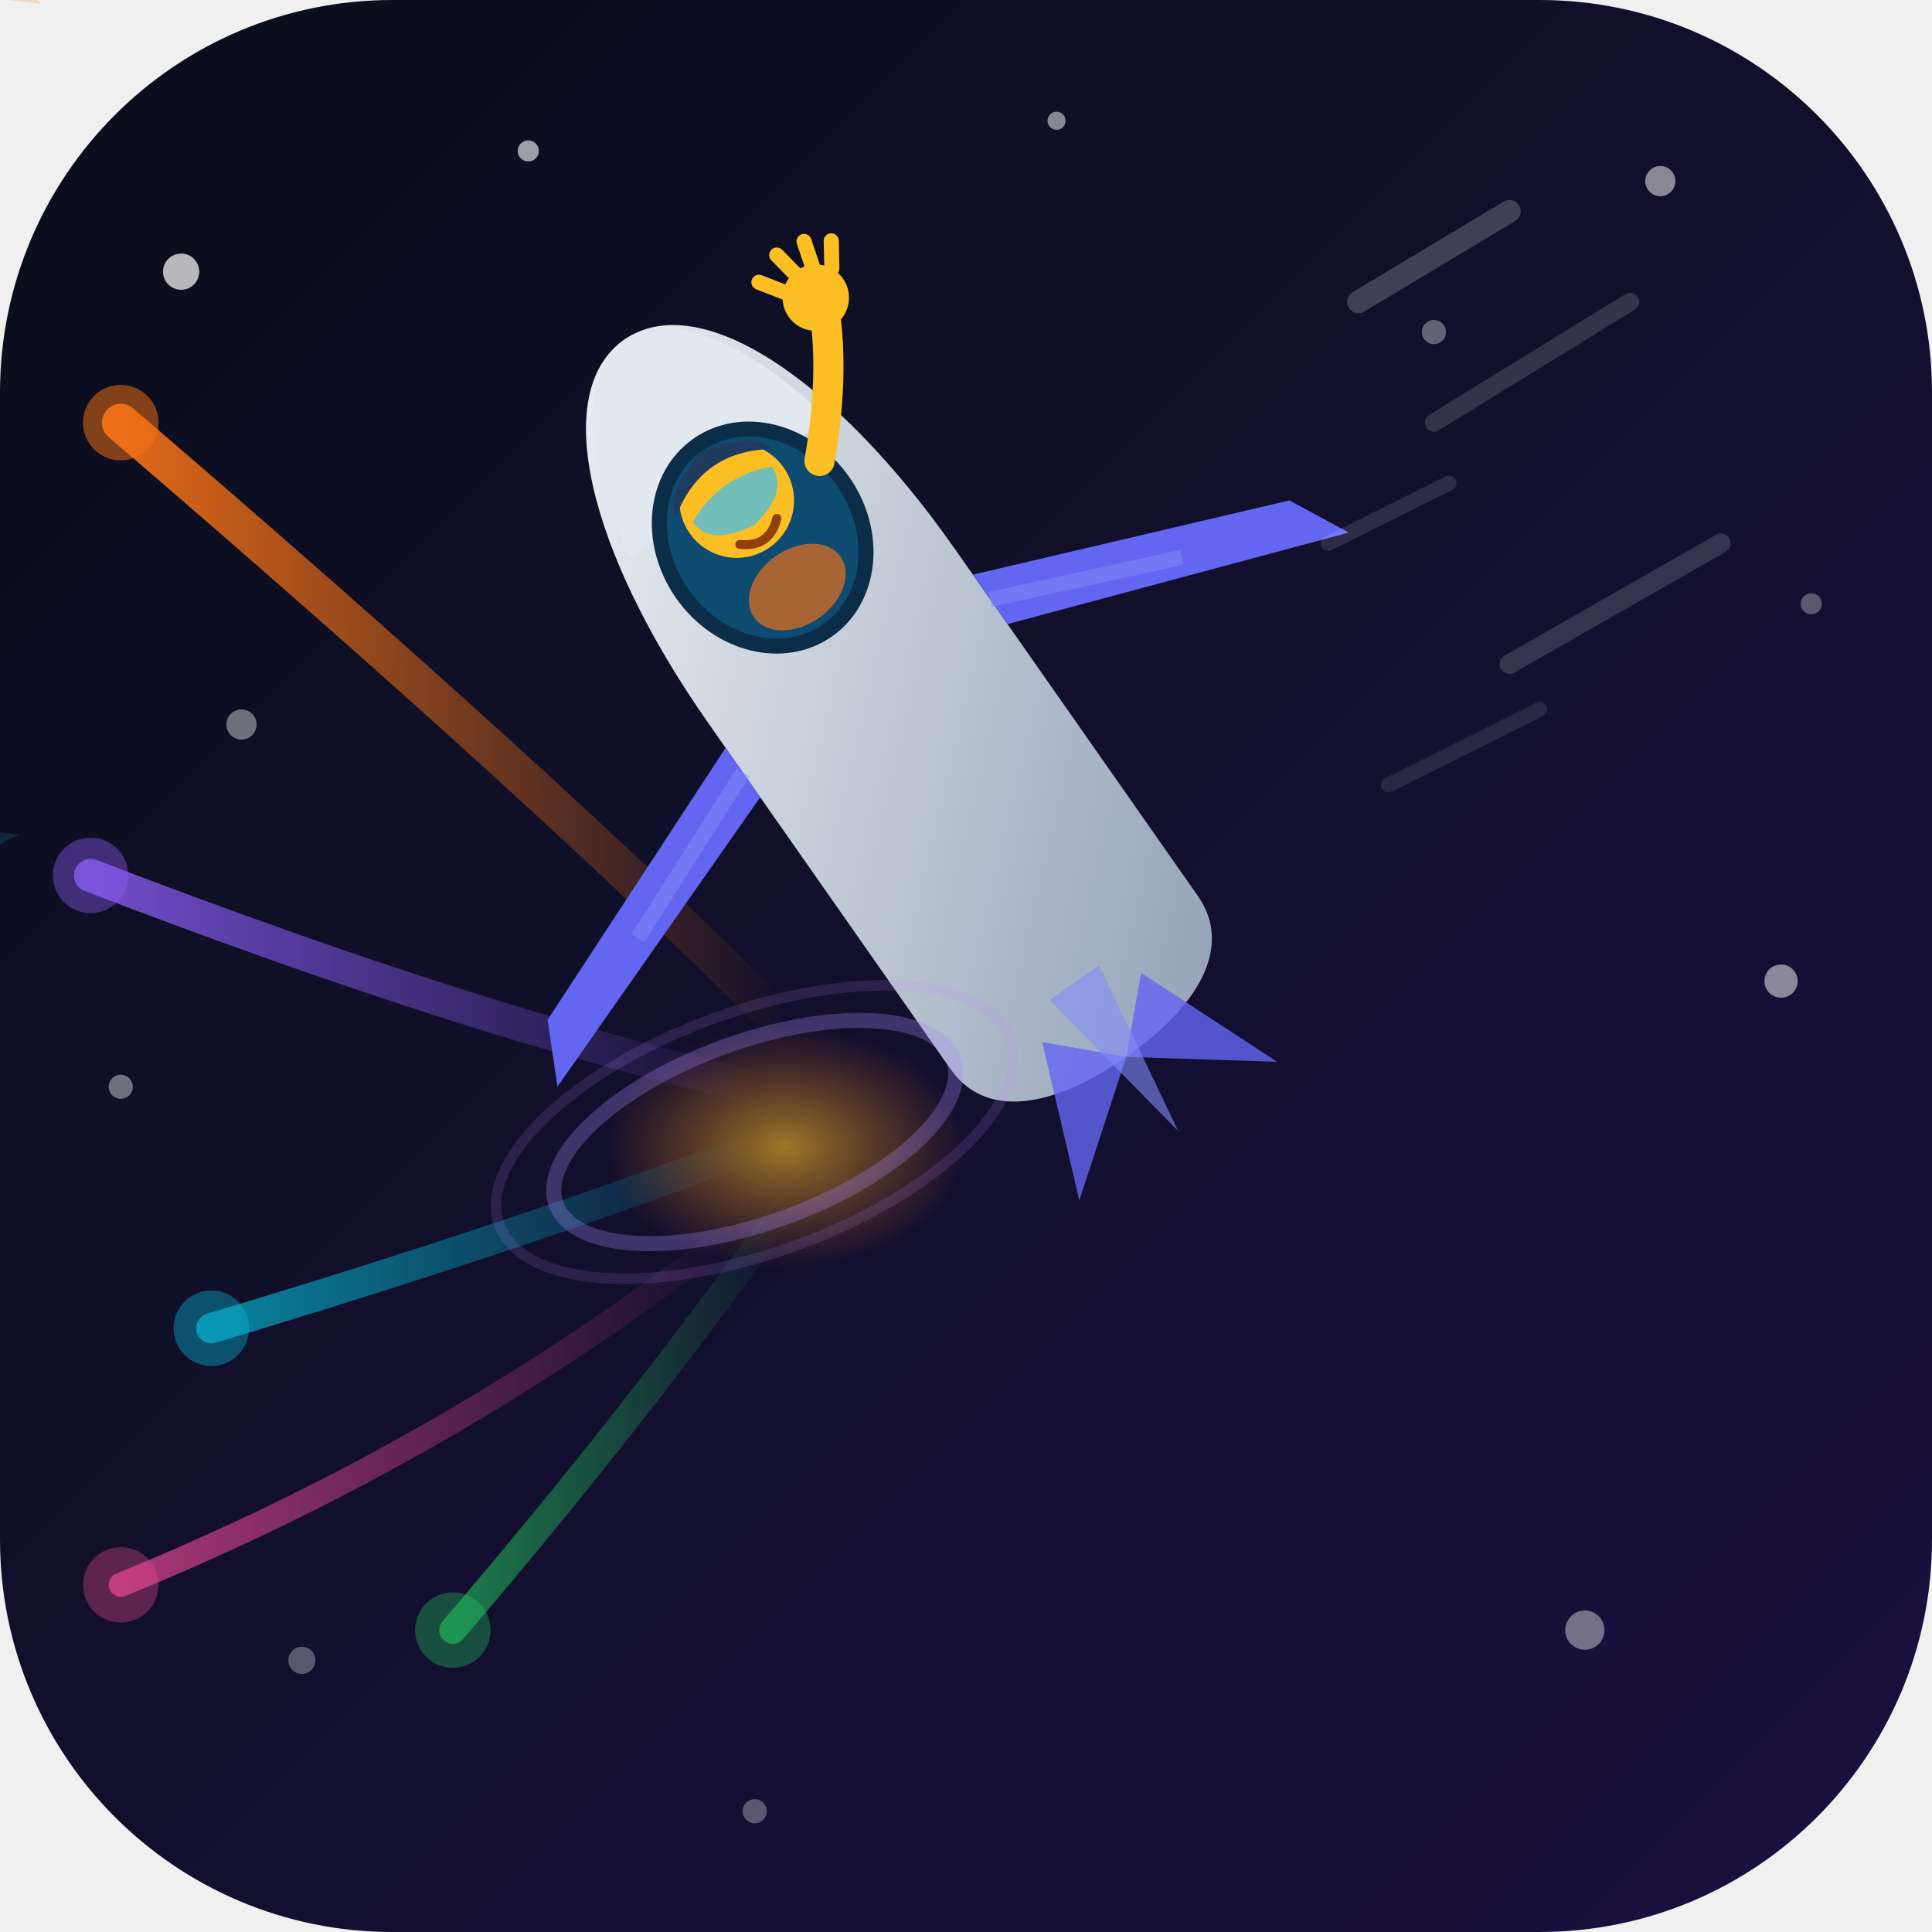
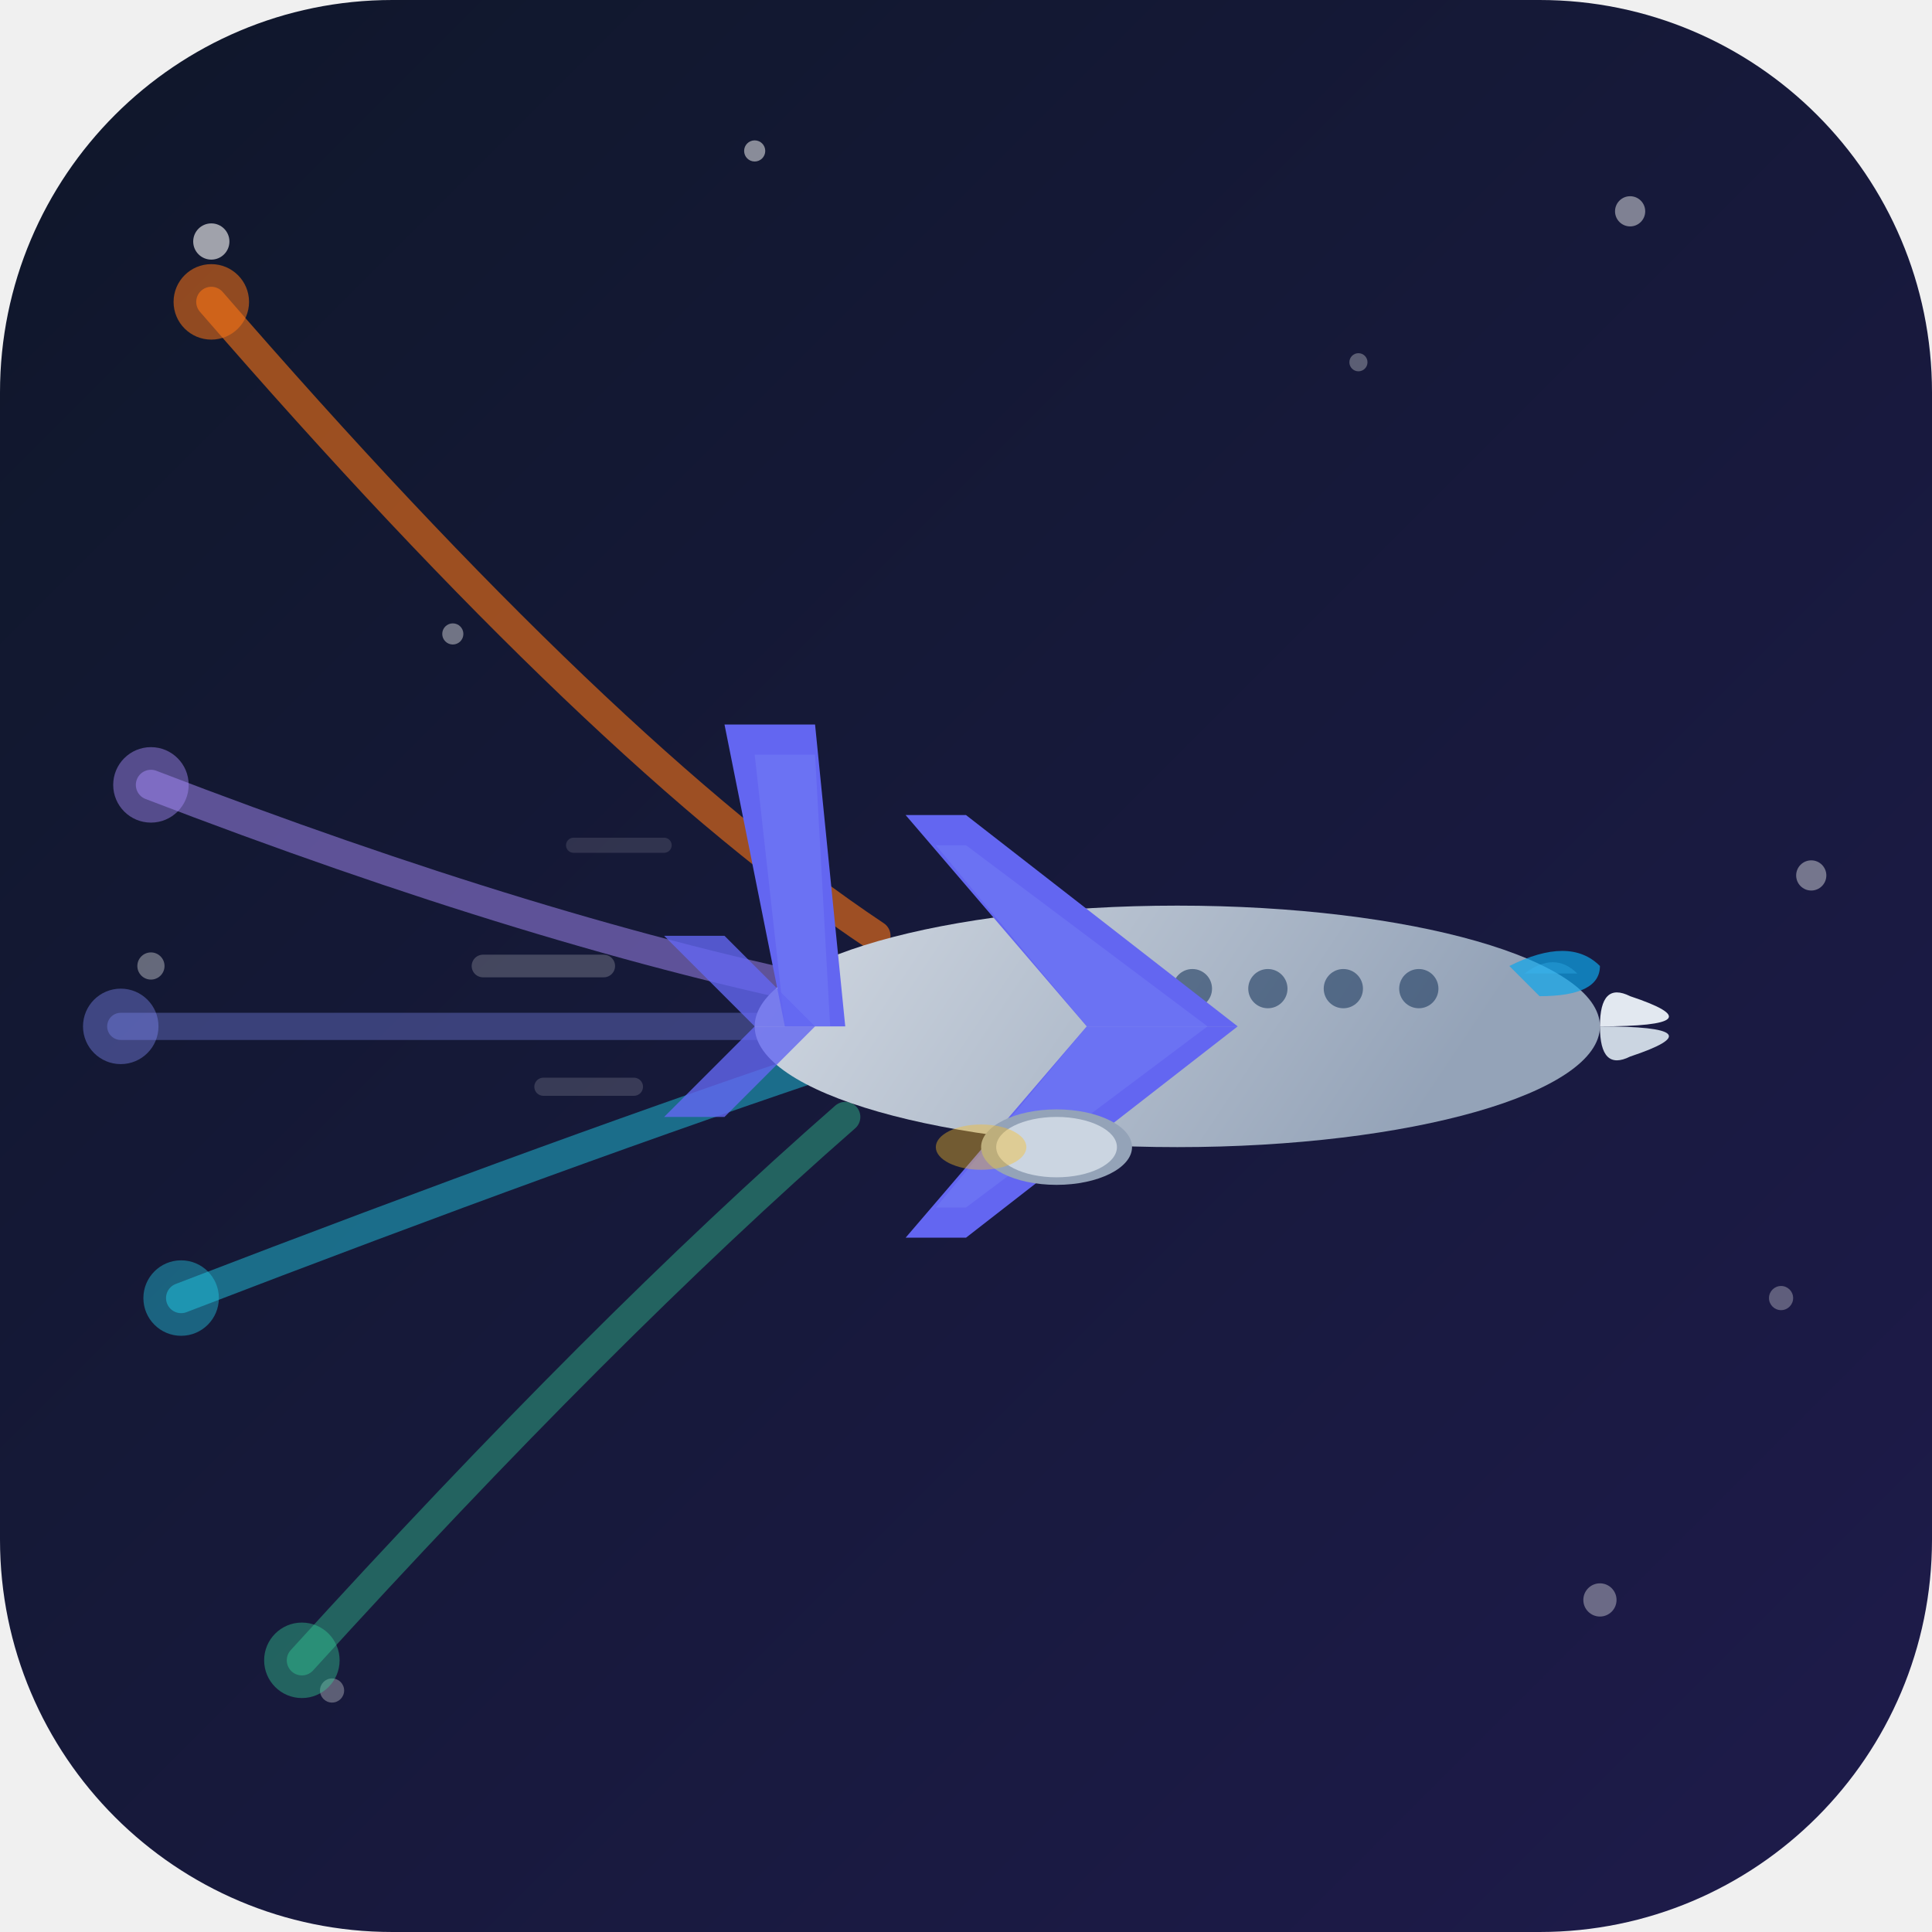
<svg xmlns="http://www.w3.org/2000/svg" viewBox="0 0 128 128" fill="none">
  <defs>
    <linearGradient id="bg" x1="0" y1="0" x2="128" y2="128" gradientUnits="userSpaceOnUse">
-       <stop offset="0%" stop-color="#0a0e1a" />
-       <stop offset="100%" stop-color="#1a1040" />
+       <stop offset="0%" stop-color="#0f172a" />
+       <stop offset="100%" stop-color="#1e1b4b" />
    </linearGradient>
-     <linearGradient id="plane-body" x1="40" y1="30" x2="80" y2="75" gradientUnits="userSpaceOnUse">
+     <linearGradient id="body" x1="30" y1="40" x2="90" y2="80" gradientUnits="userSpaceOnUse">
      <stop offset="0%" stop-color="#f8fafc" />
      <stop offset="100%" stop-color="#94a3b8" />
    </linearGradient>
-     <linearGradient id="trail1" x1="0%" y1="0%" x2="100%" y2="0%">
-       <stop offset="0%" stop-color="#f97316" stop-opacity="0.9" />
-       <stop offset="100%" stop-color="#f97316" stop-opacity="0" />
-     </linearGradient>
-     <linearGradient id="trail2" x1="0%" y1="0%" x2="100%" y2="0%">
-       <stop offset="0%" stop-color="#8b5cf6" stop-opacity="0.8" />
-       <stop offset="100%" stop-color="#8b5cf6" stop-opacity="0" />
-     </linearGradient>
-     <linearGradient id="trail3" x1="0%" y1="0%" x2="100%" y2="0%">
-       <stop offset="0%" stop-color="#06b6d4" stop-opacity="0.7" />
-       <stop offset="100%" stop-color="#06b6d4" stop-opacity="0" />
-     </linearGradient>
-     <linearGradient id="trail4" x1="0%" y1="0%" x2="100%" y2="0%">
-       <stop offset="0%" stop-color="#22c55e" stop-opacity="0.6" />
-       <stop offset="100%" stop-color="#22c55e" stop-opacity="0" />
-     </linearGradient>
-     <linearGradient id="trail5" x1="0%" y1="0%" x2="100%" y2="0%">
-       <stop offset="0%" stop-color="#ec4899" stop-opacity="0.7" />
-       <stop offset="100%" stop-color="#ec4899" stop-opacity="0" />
-     </linearGradient>
-     <radialGradient id="glow" cx="50%" cy="50%" r="50%">
-       <stop offset="0%" stop-color="#fbbf24" stop-opacity="0.6" />
-       <stop offset="100%" stop-color="#f97316" stop-opacity="0" />
-     </radialGradient>
  </defs>
  <rect width="128" height="128" rx="26" fill="url(#bg)" />
-   <circle cx="12" cy="18" r="1.2" fill="#fff" opacity=".7" />
-   <circle cx="110" cy="12" r="1" fill="#fff" opacity=".5" />
-   <circle cx="8" cy="72" r="0.8" fill="#fff" opacity=".4" />
-   <circle cx="118" cy="65" r="1.1" fill="#fff" opacity=".5" />
-   <circle cx="20" cy="110" r="0.9" fill="#fff" opacity=".3" />
-   <circle cx="105" cy="108" r="1.3" fill="#fff" opacity=".4" />
-   <circle cx="35" cy="10" r="0.7" fill="#fff" opacity=".6" />
-   <circle cx="95" cy="22" r="0.8" fill="#fff" opacity=".35" />
-   <circle cx="16" cy="48" r="1" fill="#fff" opacity=".4" />
-   <circle cx="120" cy="40" r="0.7" fill="#fff" opacity=".3" />
-   <circle cx="70" cy="8" r="0.6" fill="#fff" opacity=".5" />
-   <circle cx="50" cy="120" r="0.8" fill="#fff" opacity=".3" />
-   <circle cx="8" cy="28" r="2.5" fill="#f97316" opacity=".5" />
-   <circle cx="6" cy="58" r="2.5" fill="#8b5cf6" opacity=".4" />
-   <circle cx="14" cy="88" r="2.5" fill="#06b6d4" opacity=".4" />
-   <circle cx="30" cy="108" r="2.5" fill="#22c55e" opacity=".35" />
-   <circle cx="8" cy="105" r="2.5" fill="#ec4899" opacity=".35" />
-   <path d="M52 68 Q36 52 8 28" stroke="url(#trail1)" stroke-width="2.5" fill="none" stroke-linecap="round" />
-   <path d="M50 72 Q32 68 6 58" stroke="url(#trail2)" stroke-width="2.2" fill="none" stroke-linecap="round" />
-   <path d="M50 76 Q34 82 14 88" stroke="url(#trail3)" stroke-width="2" fill="none" stroke-linecap="round" />
-   <path d="M52 80 Q42 94 30 108" stroke="url(#trail4)" stroke-width="1.8" fill="none" stroke-linecap="round" />
-   <path d="M48 82 Q30 96 8 105" stroke="url(#trail5)" stroke-width="1.6" fill="none" stroke-linecap="round" />
-   <g opacity="0.2" transform="translate(-28,-24) scale(0.35) rotate(-30 64 60)">
-     <path d="M64 30 L54 50 L40 48 L54 60 L48 80 L64 68 L80 80 L74 60 L88 48 L74 50Z" fill="#f97316" />
-   </g>
-   <g opacity="0.15" transform="translate(-32,6) scale(0.3) rotate(-10 64 60)">
-     <path d="M64 30 L54 50 L40 48 L54 60 L48 80 L64 68 L80 80 L74 60 L88 48 L74 50Z" fill="#8b5cf6" />
-   </g>
-   <g opacity="0.15" transform="translate(-24,40) scale(0.28) rotate(15 64 60)">
-     <path d="M64 30 L54 50 L40 48 L54 60 L48 80 L64 68 L80 80 L74 60 L88 48 L74 50Z" fill="#06b6d4" />
-   </g>
-   <ellipse cx="52" cy="76" rx="12" ry="8" fill="url(#glow)" />
-   <g transform="translate(62,52) rotate(-35) translate(-64,-60)">
-     <path d="M64 24 C58 24 54 34 54 48 L54 76 C54 80 58 82 64 82 C70 82 74 80 74 76 L74 48 C74 34 70 24 64 24Z" fill="url(#plane-body)" />
-     <path d="M64 24 C60 24 57 30 56 36 L72 36 C71 30 68 24 64 24Z" fill="#e2e8f0" />
-     <path d="M54 54 L32 62 L34 58 L54 50Z" fill="#6366f1" />
-     <path d="M74 54 L96 62 L94 58 L74 50Z" fill="#6366f1" />
-     <path d="M60 78 L56 88 L64 82Z" fill="#6366f1" opacity=".8" />
-     <path d="M68 78 L72 88 L64 82Z" fill="#6366f1" opacity=".8" />
-     <path d="M62 76 L64 88 L66 76Z" fill="#818cf8" opacity=".6" />
-     <line x1="42" y1="57" x2="54" y2="52" stroke="#818cf8" stroke-width="1" opacity=".5" />
-     <line x1="86" y1="57" x2="74" y2="52" stroke="#818cf8" stroke-width="1" opacity=".5" />
-     <ellipse cx="64" cy="40" rx="7" ry="8" fill="#0c2d48" />
-     <ellipse cx="64" cy="40" rx="6" ry="7" fill="#0ea5e9" opacity=".25" />
-     <circle cx="64" cy="37" r="3.8" fill="#fbbf24" />
-     <path d="M60.2 35.5 Q64 33 67.8 35.5 Q67.8 34 64 33 Q60.2 34 60.2 35.5Z" fill="#1e3a5f" />
-     <path d="M60.8 36.5 Q64 35 67.2 36.5 Q67.2 38.5 64 39 Q60.8 38.5 60.8 36.5Z" fill="#38bdf8" opacity=".7" />
-     <path d="M62.5 39.5 Q64 40.8 65.5 39.5" stroke="#92400e" stroke-width="0.6" fill="none" stroke-linecap="round" />
-     <ellipse cx="64" cy="44" rx="3.5" ry="2.5" fill="#f97316" opacity=".65" />
-   </g>
-   <g transform="translate(62,52) rotate(-35) translate(-64,-60)">
-     <path d="M70 38 Q74 34 76 30" stroke="#fbbf24" stroke-width="2" fill="none" stroke-linecap="round" />
-     <circle cx="76" cy="29" r="2.2" fill="#fbbf24" />
-     <line x1="74.5" y1="27.5" x2="73.5" y2="26" stroke="#fbbf24" stroke-width="1" stroke-linecap="round" />
-     <line x1="75.8" y1="27" x2="75.5" y2="25.2" stroke="#fbbf24" stroke-width="1" stroke-linecap="round" />
-     <line x1="77" y1="27.2" x2="77.5" y2="25.5" stroke="#fbbf24" stroke-width="1" stroke-linecap="round" />
-     <line x1="78" y1="28" x2="79" y2="26.5" stroke="#fbbf24" stroke-width="1" stroke-linecap="round" />
-   </g>
-   <line x1="90" y1="20" x2="100" y2="14" stroke="#fff" stroke-width="1.5" stroke-linecap="round" opacity=".2" />
-   <line x1="95" y1="28" x2="108" y2="20" stroke="#fff" stroke-width="1.2" stroke-linecap="round" opacity=".15" />
-   <line x1="88" y1="36" x2="96" y2="32" stroke="#fff" stroke-width="1" stroke-linecap="round" opacity=".12" />
-   <line x1="100" y1="44" x2="114" y2="36" stroke="#fff" stroke-width="1.3" stroke-linecap="round" opacity=".15" />
-   <line x1="92" y1="52" x2="102" y2="47" stroke="#fff" stroke-width="1" stroke-linecap="round" opacity=".1" />
-   <ellipse cx="50" cy="75" rx="14" ry="6" fill="none" stroke="#a78bfa" stroke-width="1" opacity=".3" transform="rotate(-20 50 75)" />
-   <ellipse cx="50" cy="75" rx="18" ry="8" fill="none" stroke="#c084fc" stroke-width="0.7" opacity=".15" transform="rotate(-20 50 75)" />
+   <circle cx="14" cy="16" r="1.2" fill="#fff" opacity=".6" />
+   <circle cx="108" cy="14" r="1" fill="#fff" opacity=".45" />
+   <circle cx="10" cy="64" r="0.9" fill="#fff" opacity=".35" />
+   <circle cx="120" cy="58" r="1" fill="#fff" opacity=".4" />
+   <circle cx="22" cy="112" r="0.8" fill="#fff" opacity=".3" />
+   <circle cx="106" cy="106" r="1.1" fill="#fff" opacity=".35" />
+   <circle cx="50" cy="10" r="0.7" fill="#fff" opacity=".5" />
+   <circle cx="90" cy="24" r="0.6" fill="#fff" opacity=".3" />
+   <circle cx="118" cy="86" r="0.8" fill="#fff" opacity=".3" />
+   <circle cx="30" cy="42" r="0.7" fill="#fff" opacity=".4" />
+   <path d="M58 62 Q40 50 14 20" stroke="#f97316" stroke-width="2" fill="none" stroke-linecap="round" opacity=".6" />
+   <path d="M56 66 Q36 62 10 52" stroke="#a78bfa" stroke-width="2" fill="none" stroke-linecap="round" opacity=".5" />
+   <path d="M56 70 Q38 76 12 86" stroke="#22d3ee" stroke-width="2" fill="none" stroke-linecap="round" opacity=".45" />
+   <path d="M56 74 Q40 88 20 110" stroke="#34d399" stroke-width="2" fill="none" stroke-linecap="round" opacity=".4" />
+   <path d="M58 68 Q34 68 8 68" stroke="#818cf8" stroke-width="1.8" fill="none" stroke-linecap="round" opacity=".35" />
+   <circle cx="14" cy="20" r="2.5" fill="#f97316" opacity=".55" />
+   <circle cx="10" cy="52" r="2.5" fill="#a78bfa" opacity=".45" />
+   <circle cx="8" cy="68" r="2.5" fill="#818cf8" opacity=".4" />
+   <circle cx="12" cy="86" r="2.5" fill="#22d3ee" opacity=".4" />
+   <circle cx="20" cy="110" r="2.5" fill="#34d399" opacity=".4" />
+   <ellipse cx="78" cy="68" rx="28" ry="8" fill="url(#body)" />
+   <path d="M106 68 Q114 68 108 66 Q106 65 106 68Z" fill="#e2e8f0" />
+   <path d="M106 68 Q114 68 108 70 Q106 71 106 68Z" fill="#cbd5e1" />
+   <path d="M100 64 Q104 62 106 64 Q106 66 102 66Z" fill="#0ea5e9" opacity=".7" />
+   <path d="M101 64.5 Q103 63 104.5 64.5" fill="#38bdf8" opacity=".3" />
+   <circle cx="94" cy="65.5" r="1.3" fill="#1e3a5f" opacity=".6" />
+   <circle cx="89" cy="65.5" r="1.3" fill="#1e3a5f" opacity=".6" />
+   <circle cx="84" cy="65.5" r="1.3" fill="#1e3a5f" opacity=".6" />
+   <circle cx="79" cy="65.5" r="1.3" fill="#1e3a5f" opacity=".6" />
+   <circle cx="74" cy="65.5" r="1.3" fill="#1e3a5f" opacity=".5" />
+   <path d="M72 68 L60 82 L64 82 L82 68Z" fill="#6366f1" />
+   <path d="M72 68 L60 54 L64 54 L82 68Z" fill="#6366f1" />
+   <path d="M72 68 L62 80 L64 80 L80 68Z" fill="#818cf8" opacity=".3" />
+   <path d="M72 68 L62 56 L64 56 L80 68Z" fill="#818cf8" opacity=".3" />
+   <path d="M52 68 L48 48 L54 48 L56 68Z" fill="#6366f1" />
+   <path d="M52 68 L50 50 L54 50 L55 68Z" fill="#818cf8" opacity=".3" />
+   <path d="M50 68 L44 74 L48 74 L54 68Z" fill="#6366f1" opacity=".8" />
+   <path d="M50 68 L44 62 L48 62 L54 68Z" fill="#6366f1" opacity=".8" />
+   <ellipse cx="70" cy="76" rx="5" ry="2.5" fill="#94a3b8" />
+   <ellipse cx="70" cy="76" rx="4" ry="2" fill="#cbd5e1" />
+   <ellipse cx="65" cy="76" rx="3" ry="1.5" fill="#fbbf24" opacity=".4" />
+   <line x1="40" y1="64" x2="32" y2="64" stroke="#fff" stroke-width="1.5" stroke-linecap="round" opacity=".2" />
+   <line x1="42" y1="72" x2="36" y2="72" stroke="#fff" stroke-width="1.2" stroke-linecap="round" opacity=".15" />
+   <line x1="44" y1="56" x2="38" y2="56" stroke="#fff" stroke-width="1" stroke-linecap="round" opacity=".12" />
</svg>
